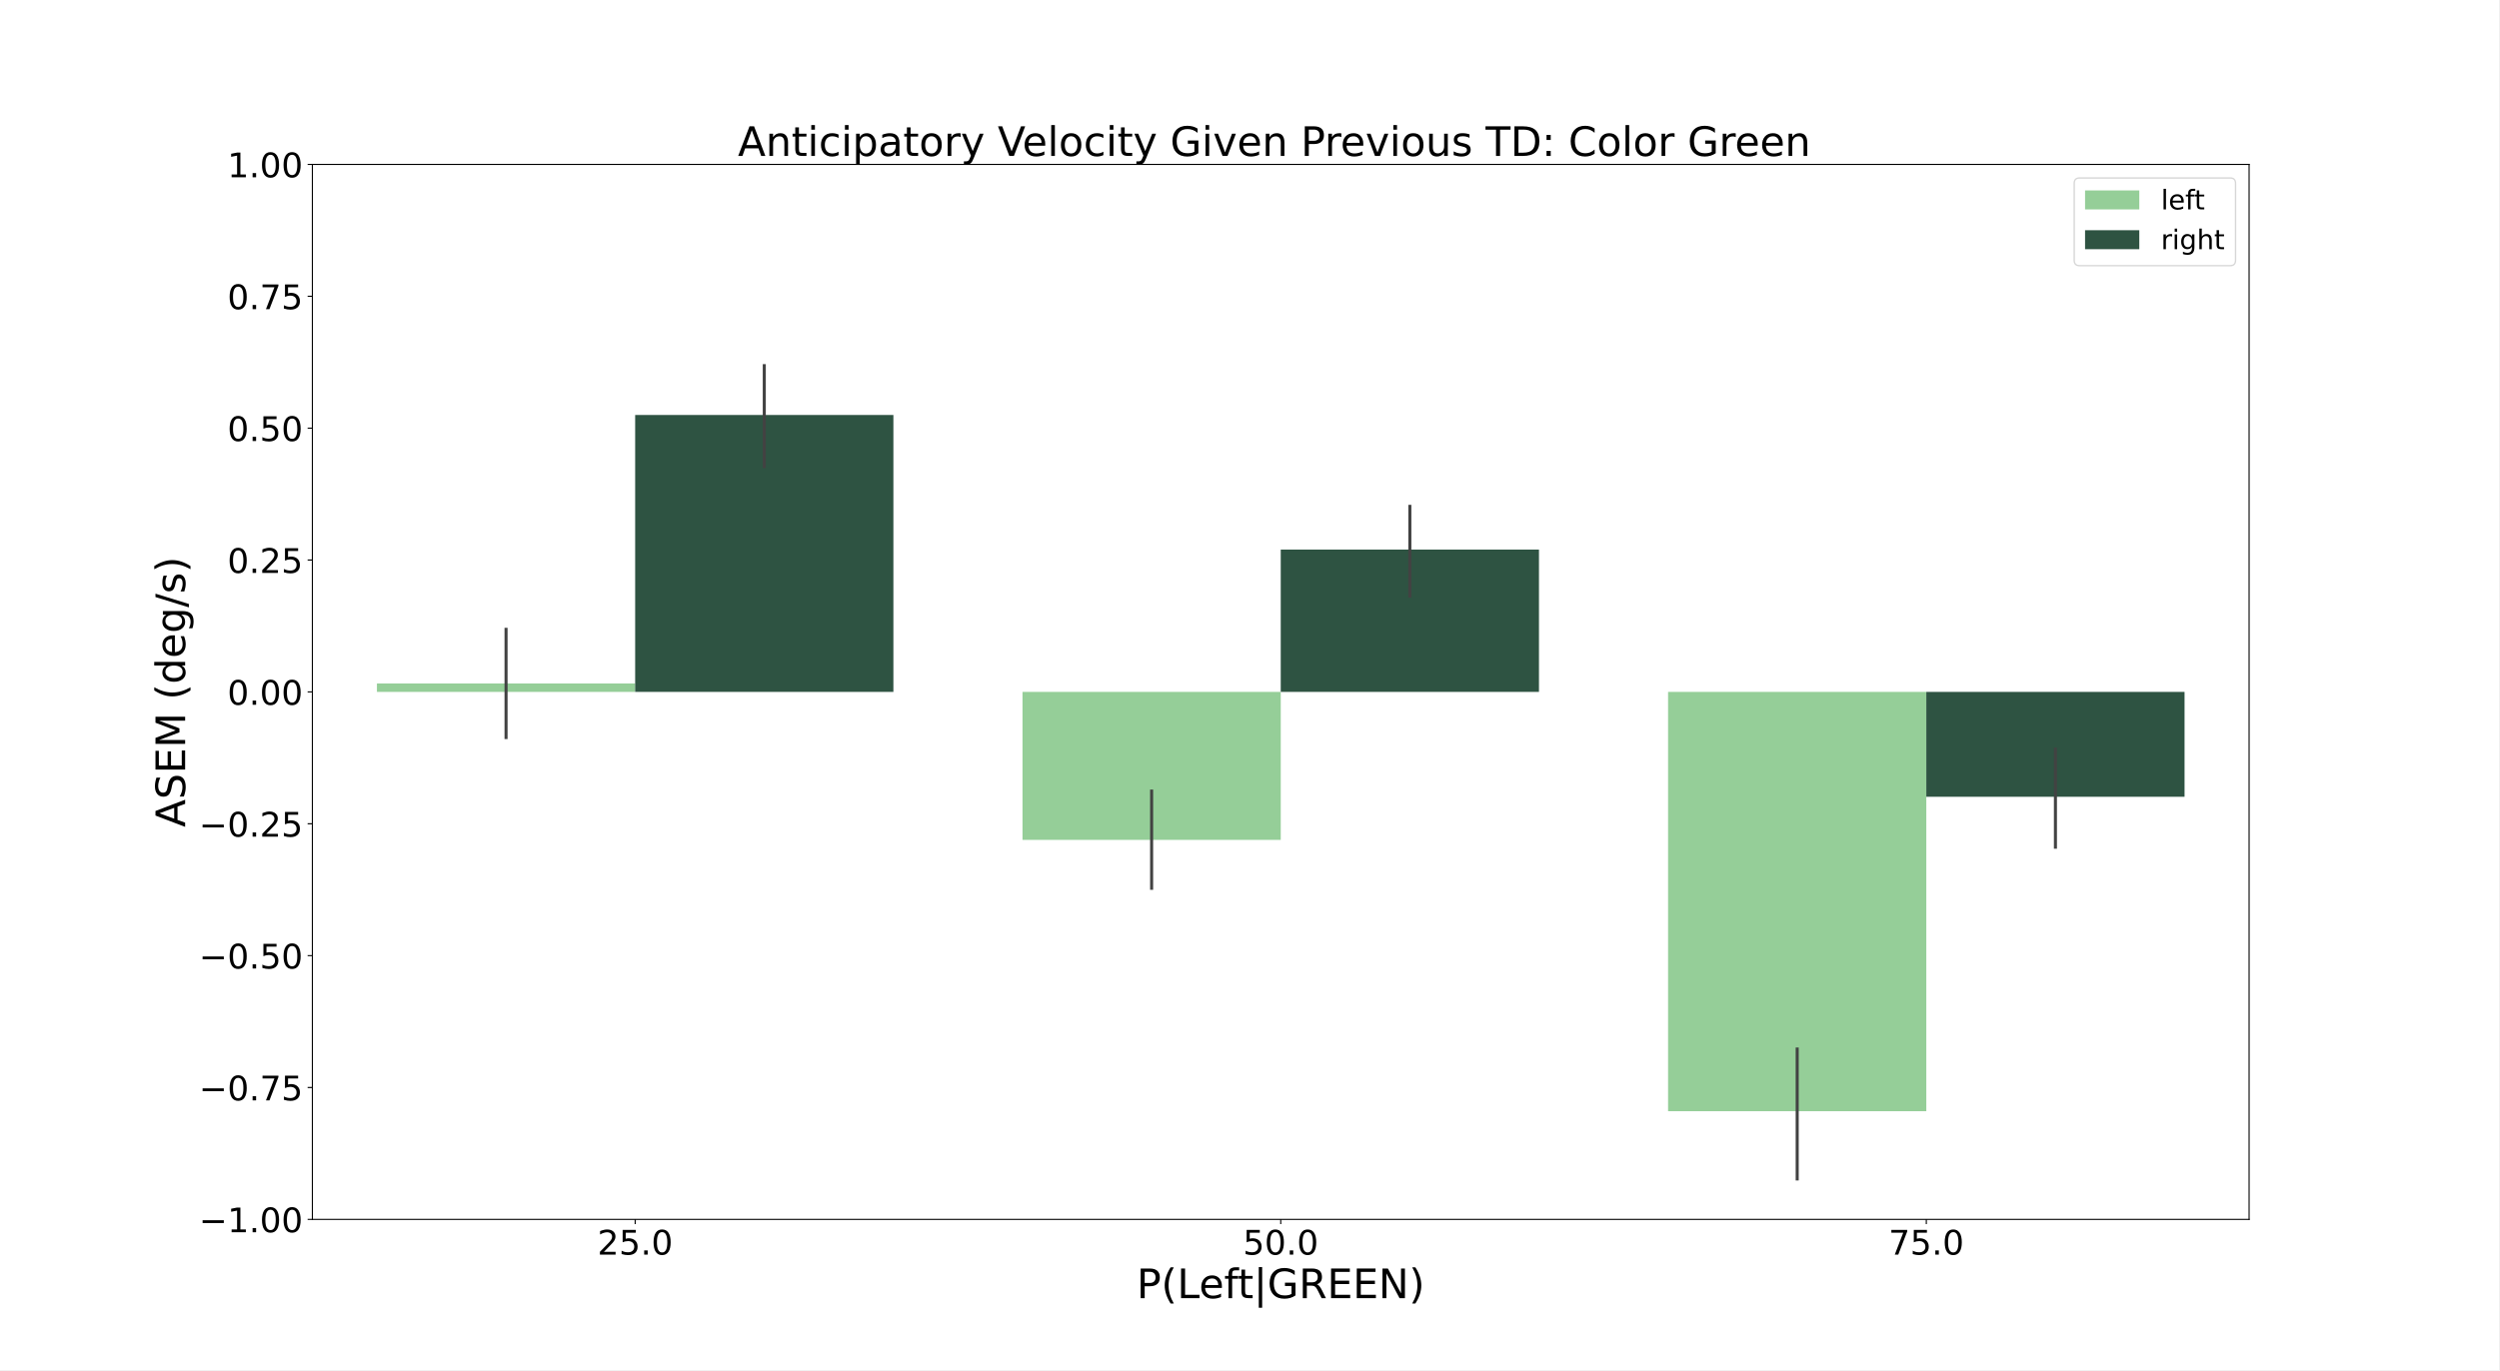
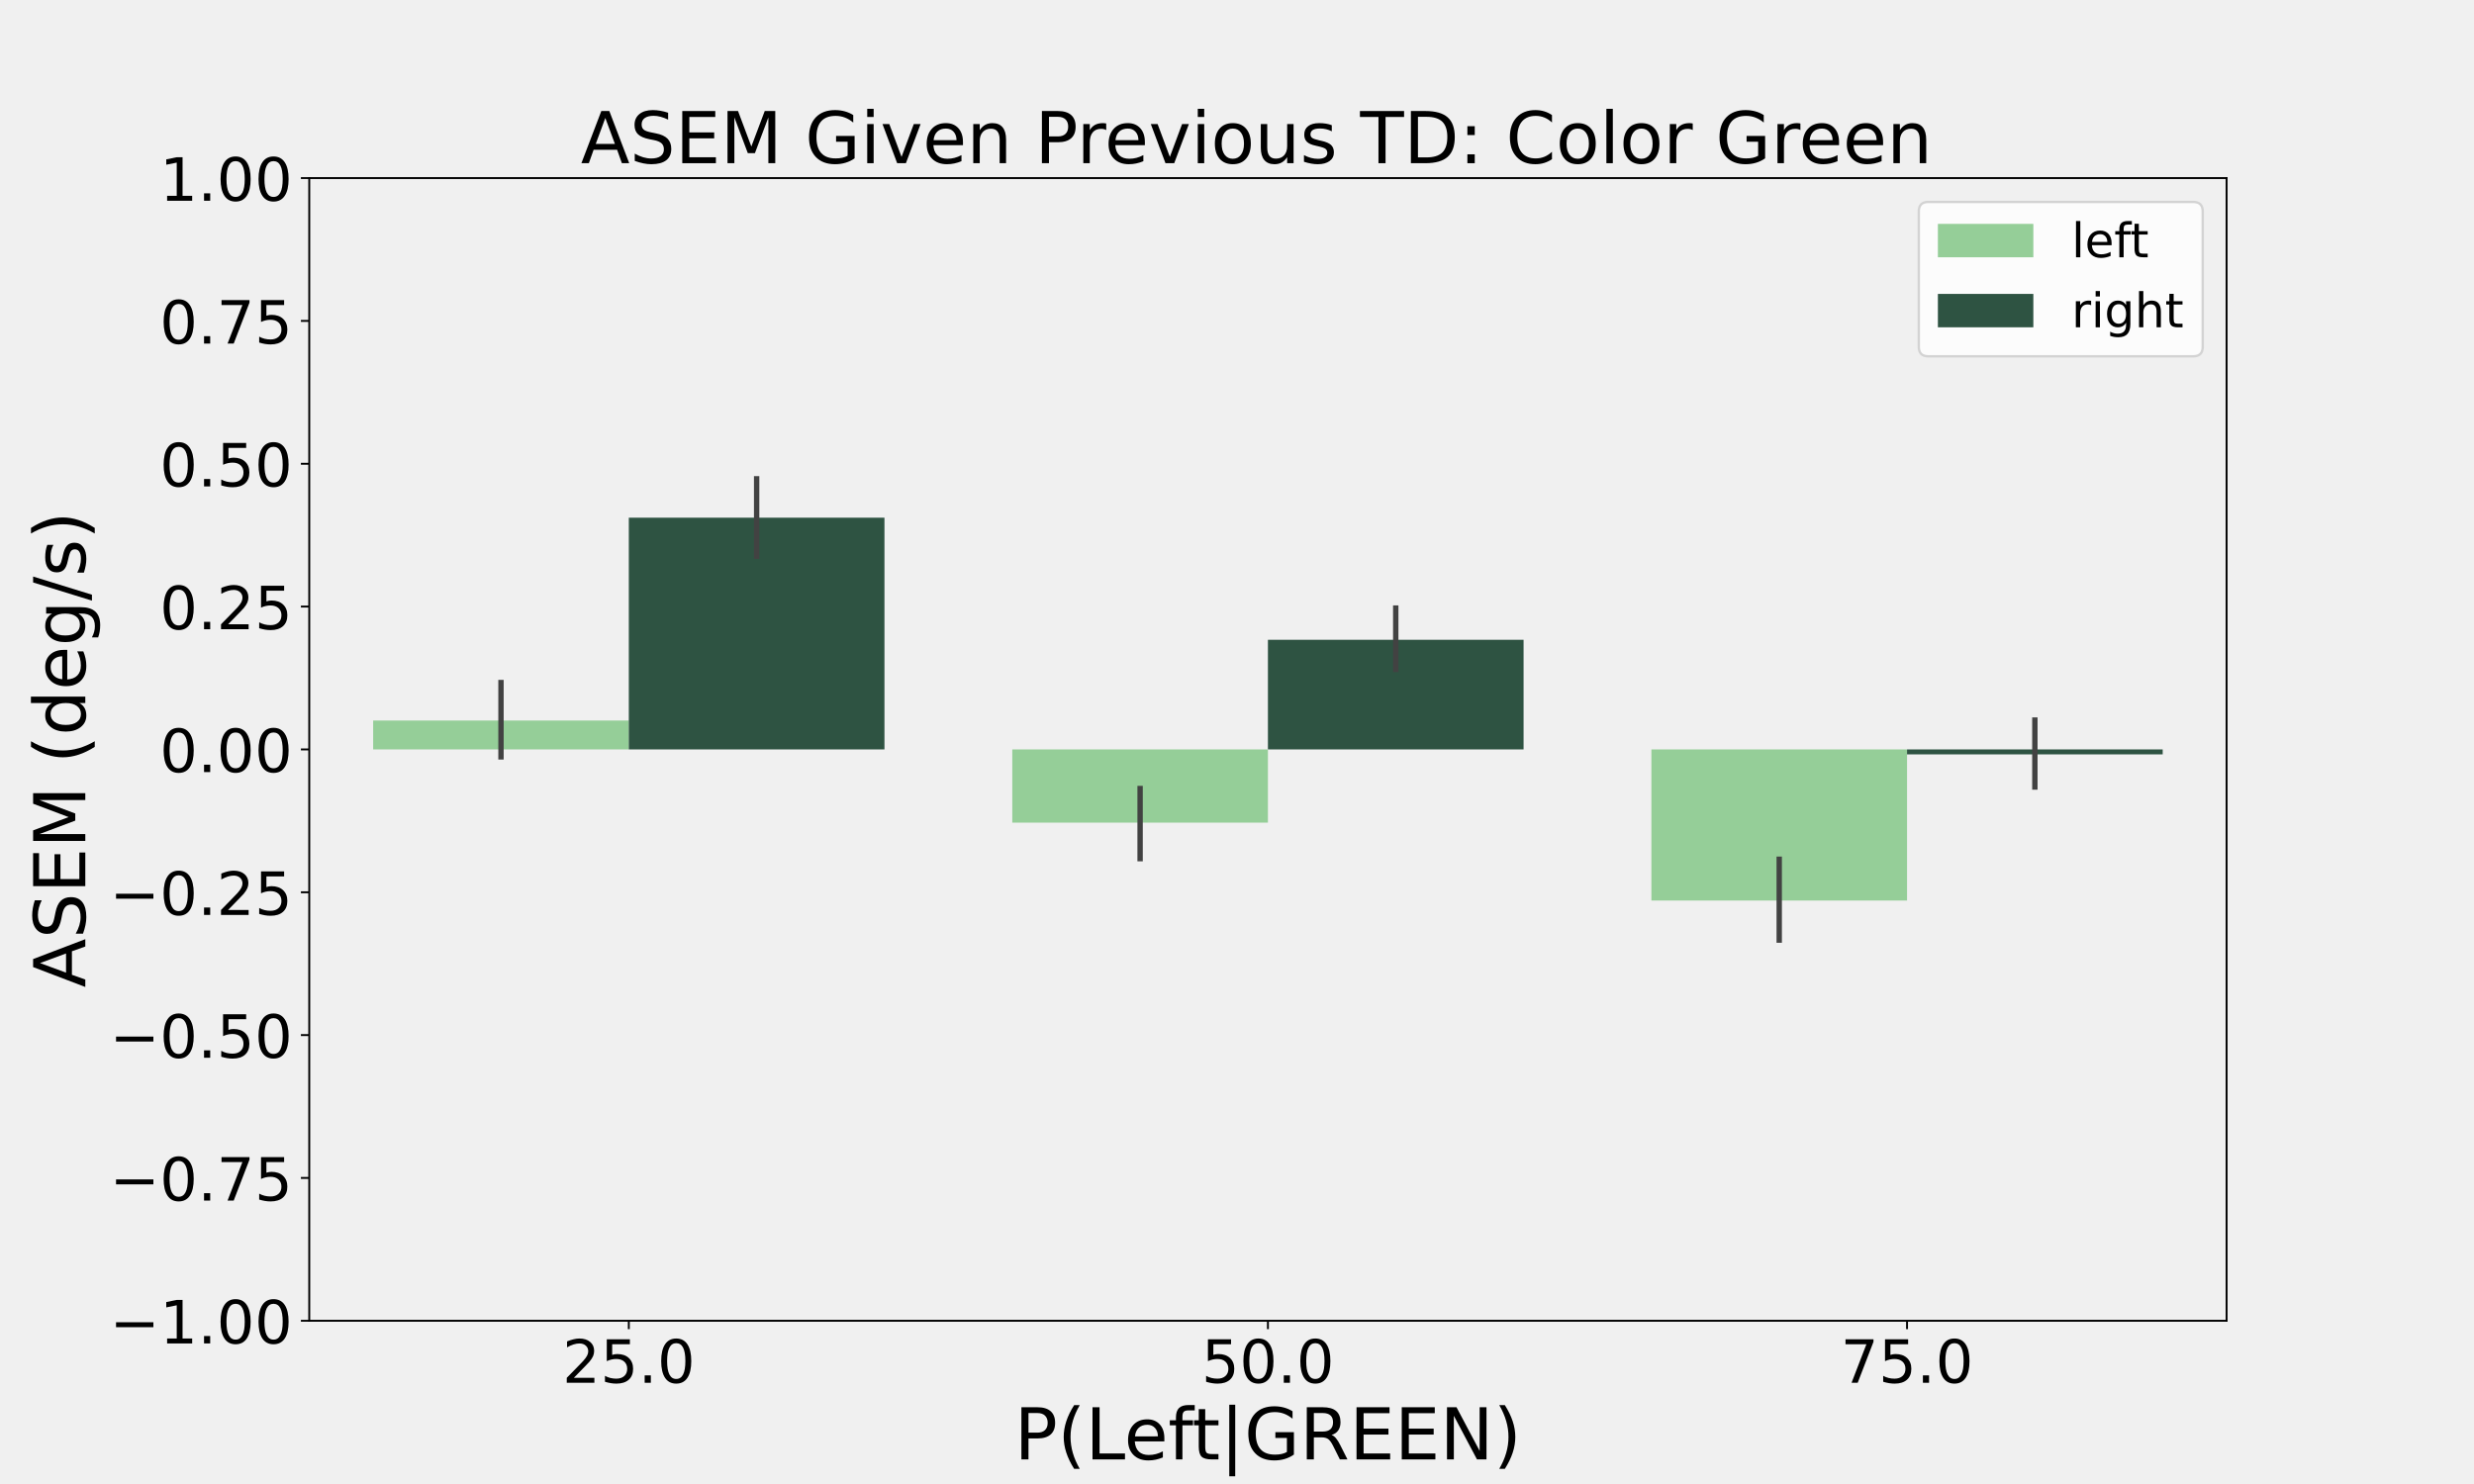
- <svg xmlns="http://www.w3.org/2000/svg" xmlns:xlink="http://www.w3.org/1999/xlink" width="1843.2pt" height="1010.88pt" viewBox="0 0 1843.2 1010.88" version="1.1">
+ <svg xmlns="http://www.w3.org/2000/svg" xmlns:xlink="http://www.w3.org/1999/xlink" width="1036.8pt" height="622.08pt" viewBox="0 0 1036.8 622.08" version="1.1">
  <defs>
    <style type="text/css">*{stroke-linejoin: round; stroke-linecap: butt}</style>
  </defs>
  <g id="figure_1">
    <g id="patch_1">
-       <path d="M 0 1010.88  L 1843.2 1010.88  L 1843.2 0  L 0 0  z " style="fill: #ffffff" />
+       <path d="M 0 622.08  L 1036.8 622.08  L 1036.8 0  L 0 0  L 0 622.08  z " style="fill: none" />
    </g>
    <g id="axes_1">
      <g id="patch_2">
-         <path d="M 230.4 899.683  L 1658.88 899.683  L 1658.88 121.306  L 230.4 121.306  z " style="fill: #ffffff" />
+         <path d="M 129.6 553.651  L 933.12 553.651  L 933.12 74.65  L 129.6 74.65  L 129.6 553.651  z " style="fill: none" />
      </g>
      <g id="patch_3">
-         <path d="M 278.016 510.494  L 468.48 510.494  L 468.48 504.278  L 278.016 504.278  z " clip-path="url(#pb4240f46bb)" style="fill: #95ce98" />
+         <path d="M 156.384 314.15  L 263.52 314.15  L 263.52 302.04  L 156.384 302.04  z " clip-path="url(#pf2c38d5671)" style="fill: #95ce98" />
      </g>
      <g id="patch_4">
-         <path d="M 754.176 510.494  L 944.64 510.494  L 944.64 619.681  L 754.176 619.681  z " clip-path="url(#pb4240f46bb)" style="fill: #95ce98" />
+         <path d="M 424.224 314.15  L 531.36 314.15  L 531.36 344.844  L 424.224 344.844  z " clip-path="url(#pf2c38d5671)" style="fill: #95ce98" />
      </g>
      <g id="patch_5">
-         <path d="M 1230.336 510.494  L 1420.8 510.494  L 1420.8 819.87  L 1230.336 819.87  z " clip-path="url(#pb4240f46bb)" style="fill: #95ce98" />
+         <path d="M 692.064 314.15  L 799.2 314.15  L 799.2 377.498  L 692.064 377.498  z " clip-path="url(#pf2c38d5671)" style="fill: #95ce98" />
      </g>
      <g id="patch_6">
-         <path d="M 468.48 510.494  L 658.944 510.494  L 658.944 306.179  L 468.48 306.179  z " clip-path="url(#pb4240f46bb)" style="fill: #2e5342" />
+         <path d="M 263.52 314.15  L 370.656 314.15  L 370.656 217.009  L 263.52 217.009  z " clip-path="url(#pf2c38d5671)" style="fill: #2e5342" />
      </g>
      <g id="patch_7">
-         <path d="M 944.64 510.494  L 1135.104 510.494  L 1135.104 405.489  L 944.64 405.489  z " clip-path="url(#pb4240f46bb)" style="fill: #2e5342" />
+         <path d="M 531.36 314.15  L 638.496 314.15  L 638.496 268.192  L 531.36 268.192  z " clip-path="url(#pf2c38d5671)" style="fill: #2e5342" />
      </g>
      <g id="patch_8">
-         <path d="M 1420.8 510.494  L 1611.264 510.494  L 1611.264 587.874  L 1420.8 587.874  z " clip-path="url(#pb4240f46bb)" style="fill: #2e5342" />
+         <path d="M 799.2 314.15  L 906.336 314.15  L 906.336 316.228  L 799.2 316.228  z " clip-path="url(#pf2c38d5671)" style="fill: #2e5342" />
      </g>
      <g id="patch_9">
-         <path d="M 468.48 510.494  L 468.48 510.494  L 468.48 510.494  L 468.48 510.494  z " clip-path="url(#pb4240f46bb)" style="fill: #95ce98" />
+         <path d="M 263.52 314.15  L 263.52 314.15  L 263.52 314.15  L 263.52 314.15  z " clip-path="url(#pf2c38d5671)" style="fill: #95ce98" />
      </g>
      <g id="patch_10">
-         <path d="M 468.48 510.494  L 468.48 510.494  L 468.48 510.494  L 468.48 510.494  z " clip-path="url(#pb4240f46bb)" style="fill: #2e5342" />
+         <path d="M 263.52 314.15  L 263.52 314.15  L 263.52 314.15  L 263.52 314.15  z " clip-path="url(#pf2c38d5671)" style="fill: #2e5342" />
      </g>
      <g id="matplotlib.axis_1">
        <g id="xtick_1">
          <g id="line2d_1">
            <defs>
-               <path id="m9a752c2251" d="M 0 0  L 0 3.5  " style="stroke: #000000; stroke-width: 0.8" />
+               <path id="mb2f9e9033b" d="M 0 0  L 0 3.5  " style="stroke: #000000; stroke-width: 0.8" />
            </defs>
            <g>
-               <use xlink:href="#m9a752c2251" x="468.48" y="899.683" style="stroke: #000000; stroke-width: 0.8" />
+               <use xlink:href="#mb2f9e9033b" x="263.52" y="553.651" style="stroke: #000000; stroke-width: 0.8" />
            </g>
          </g>
          <g id="text_1">
-             <g transform="translate(440.648 925.6793) scale(0.25 -0.25)">
+             <g transform="translate(235.688 579.6473) scale(0.25 -0.25)">
              <defs>
                <path id="DejaVuSans-32" d="M 1228 531  L 3431 531  L 3431 0  L 469 0  L 469 531  Q 828 903 1448 1529  Q 2069 2156 2228 2338  Q 2531 2678 2651 2914  Q 2772 3150 2772 3378  Q 2772 3750 2511 3984  Q 2250 4219 1831 4219  Q 1534 4219 1204 4116  Q 875 4013 500 3803  L 500 4441  Q 881 4594 1212 4672  Q 1544 4750 1819 4750  Q 2544 4750 2975 4387  Q 3406 4025 3406 3419  Q 3406 3131 3298 2873  Q 3191 2616 2906 2266  Q 2828 2175 2409 1742  Q 1991 1309 1228 531  z " transform="scale(0.015625)" />
                <path id="DejaVuSans-35" d="M 691 4666  L 3169 4666  L 3169 4134  L 1269 4134  L 1269 2991  Q 1406 3038 1543 3061  Q 1681 3084 1819 3084  Q 2600 3084 3056 2656  Q 3513 2228 3513 1497  Q 3513 744 3044 326  Q 2575 -91 1722 -91  Q 1428 -91 1123 -41  Q 819 9 494 109  L 494 744  Q 775 591 1075 516  Q 1375 441 1709 441  Q 2250 441 2565 725  Q 2881 1009 2881 1497  Q 2881 1984 2565 2268  Q 2250 2553 1709 2553  Q 1456 2553 1204 2497  Q 953 2441 691 2322  L 691 4666  z " transform="scale(0.015625)" />
                <path id="DejaVuSans-2e" d="M 684 794  L 1344 794  L 1344 0  L 684 0  L 684 794  z " transform="scale(0.015625)" />
                <path id="DejaVuSans-30" d="M 2034 4250  Q 1547 4250 1301 3770  Q 1056 3291 1056 2328  Q 1056 1369 1301 889  Q 1547 409 2034 409  Q 2525 409 2770 889  Q 3016 1369 3016 2328  Q 3016 3291 2770 3770  Q 2525 4250 2034 4250  z M 2034 4750  Q 2819 4750 3233 4129  Q 3647 3509 3647 2328  Q 3647 1150 3233 529  Q 2819 -91 2034 -91  Q 1250 -91 836 529  Q 422 1150 422 2328  Q 422 3509 836 4129  Q 1250 4750 2034 4750  z " transform="scale(0.015625)" />
              </defs>
              <use xlink:href="#DejaVuSans-32" />
              <use xlink:href="#DejaVuSans-35" x="63.623" />
              <use xlink:href="#DejaVuSans-2e" x="127.246" />
              <use xlink:href="#DejaVuSans-30" x="159.033" />
            </g>
          </g>
        </g>
        <g id="xtick_2">
          <g id="line2d_2">
            <g>
-               <use xlink:href="#m9a752c2251" x="944.64" y="899.683" style="stroke: #000000; stroke-width: 0.8" />
+               <use xlink:href="#mb2f9e9033b" x="531.36" y="553.651" style="stroke: #000000; stroke-width: 0.8" />
            </g>
          </g>
          <g id="text_2">
-             <g transform="translate(916.808 925.6793) scale(0.25 -0.25)">
+             <g transform="translate(503.528 579.6473) scale(0.25 -0.25)">
              <use xlink:href="#DejaVuSans-35" />
              <use xlink:href="#DejaVuSans-30" x="63.623" />
              <use xlink:href="#DejaVuSans-2e" x="127.246" />
              <use xlink:href="#DejaVuSans-30" x="159.033" />
            </g>
          </g>
        </g>
        <g id="xtick_3">
          <g id="line2d_3">
            <g>
-               <use xlink:href="#m9a752c2251" x="1420.8" y="899.683" style="stroke: #000000; stroke-width: 0.8" />
+               <use xlink:href="#mb2f9e9033b" x="799.2" y="553.651" style="stroke: #000000; stroke-width: 0.8" />
            </g>
          </g>
          <g id="text_3">
-             <g transform="translate(1392.968 925.6793) scale(0.25 -0.25)">
+             <g transform="translate(771.368 579.6473) scale(0.25 -0.25)">
              <defs>
                <path id="DejaVuSans-37" d="M 525 4666  L 3525 4666  L 3525 4397  L 1831 0  L 1172 0  L 2766 4134  L 525 4134  L 525 4666  z " transform="scale(0.015625)" />
              </defs>
              <use xlink:href="#DejaVuSans-37" />
              <use xlink:href="#DejaVuSans-35" x="63.623" />
              <use xlink:href="#DejaVuSans-2e" x="127.246" />
              <use xlink:href="#DejaVuSans-30" x="159.033" />
            </g>
          </g>
        </g>
        <g id="text_4">
-           <g transform="translate(838.3908 957.8051) scale(0.3 -0.3)">
+           <g transform="translate(425.1108 611.7731) scale(0.3 -0.3)">
            <defs>
              <path id="DejaVuSans-50" d="M 1259 4147  L 1259 2394  L 2053 2394  Q 2494 2394 2734 2622  Q 2975 2850 2975 3272  Q 2975 3691 2734 3919  Q 2494 4147 2053 4147  L 1259 4147  z M 628 4666  L 2053 4666  Q 2838 4666 3239 4311  Q 3641 3956 3641 3272  Q 3641 2581 3239 2228  Q 2838 1875 2053 1875  L 1259 1875  L 1259 0  L 628 0  L 628 4666  z " transform="scale(0.015625)" />
              <path id="DejaVuSans-28" d="M 1984 4856  Q 1566 4138 1362 3434  Q 1159 2731 1159 2009  Q 1159 1288 1364 580  Q 1569 -128 1984 -844  L 1484 -844  Q 1016 -109 783 600  Q 550 1309 550 2009  Q 550 2706 781 3412  Q 1013 4119 1484 4856  L 1984 4856  z " transform="scale(0.015625)" />
              <path id="DejaVuSans-4c" d="M 628 4666  L 1259 4666  L 1259 531  L 3531 531  L 3531 0  L 628 0  L 628 4666  z " transform="scale(0.015625)" />
              <path id="DejaVuSans-65" d="M 3597 1894  L 3597 1613  L 953 1613  Q 991 1019 1311 708  Q 1631 397 2203 397  Q 2534 397 2845 478  Q 3156 559 3463 722  L 3463 178  Q 3153 47 2828 -22  Q 2503 -91 2169 -91  Q 1331 -91 842 396  Q 353 884 353 1716  Q 353 2575 817 3079  Q 1281 3584 2069 3584  Q 2775 3584 3186 3129  Q 3597 2675 3597 1894  z M 3022 2063  Q 3016 2534 2758 2815  Q 2500 3097 2075 3097  Q 1594 3097 1305 2825  Q 1016 2553 972 2059  L 3022 2063  z " transform="scale(0.015625)" />
              <path id="DejaVuSans-66" d="M 2375 4863  L 2375 4384  L 1825 4384  Q 1516 4384 1395 4259  Q 1275 4134 1275 3809  L 1275 3500  L 2222 3500  L 2222 3053  L 1275 3053  L 1275 0  L 697 0  L 697 3053  L 147 3053  L 147 3500  L 697 3500  L 697 3744  Q 697 4328 969 4595  Q 1241 4863 1831 4863  L 2375 4863  z " transform="scale(0.015625)" />
              <path id="DejaVuSans-74" d="M 1172 4494  L 1172 3500  L 2356 3500  L 2356 3053  L 1172 3053  L 1172 1153  Q 1172 725 1289 603  Q 1406 481 1766 481  L 2356 481  L 2356 0  L 1766 0  Q 1100 0 847 248  Q 594 497 594 1153  L 594 3053  L 172 3053  L 172 3500  L 594 3500  L 594 4494  L 1172 4494  z " transform="scale(0.015625)" />
              <path id="DejaVuSans-7c" d="M 1344 4891  L 1344 -1509  L 813 -1509  L 813 4891  L 1344 4891  z " transform="scale(0.015625)" />
              <path id="DejaVuSans-47" d="M 3809 666  L 3809 1919  L 2778 1919  L 2778 2438  L 4434 2438  L 4434 434  Q 4069 175 3628 42  Q 3188 -91 2688 -91  Q 1594 -91 976 548  Q 359 1188 359 2328  Q 359 3472 976 4111  Q 1594 4750 2688 4750  Q 3144 4750 3555 4637  Q 3966 4525 4313 4306  L 4313 3634  Q 3963 3931 3569 4081  Q 3175 4231 2741 4231  Q 1884 4231 1454 3753  Q 1025 3275 1025 2328  Q 1025 1384 1454 906  Q 1884 428 2741 428  Q 3075 428 3337 486  Q 3600 544 3809 666  z " transform="scale(0.015625)" />
              <path id="DejaVuSans-52" d="M 2841 2188  Q 3044 2119 3236 1894  Q 3428 1669 3622 1275  L 4263 0  L 3584 0  L 2988 1197  Q 2756 1666 2539 1819  Q 2322 1972 1947 1972  L 1259 1972  L 1259 0  L 628 0  L 628 4666  L 2053 4666  Q 2853 4666 3247 4331  Q 3641 3997 3641 3322  Q 3641 2881 3436 2590  Q 3231 2300 2841 2188  z M 1259 4147  L 1259 2491  L 2053 2491  Q 2509 2491 2742 2702  Q 2975 2913 2975 3322  Q 2975 3731 2742 3939  Q 2509 4147 2053 4147  L 1259 4147  z " transform="scale(0.015625)" />
              <path id="DejaVuSans-45" d="M 628 4666  L 3578 4666  L 3578 4134  L 1259 4134  L 1259 2753  L 3481 2753  L 3481 2222  L 1259 2222  L 1259 531  L 3634 531  L 3634 0  L 628 0  L 628 4666  z " transform="scale(0.015625)" />
              <path id="DejaVuSans-4e" d="M 628 4666  L 1478 4666  L 3547 763  L 3547 4666  L 4159 4666  L 4159 0  L 3309 0  L 1241 3903  L 1241 0  L 628 0  L 628 4666  z " transform="scale(0.015625)" />
              <path id="DejaVuSans-29" d="M 513 4856  L 1013 4856  Q 1481 4119 1714 3412  Q 1947 2706 1947 2009  Q 1947 1309 1714 600  Q 1481 -109 1013 -844  L 513 -844  Q 928 -128 1133 580  Q 1338 1288 1338 2009  Q 1338 2731 1133 3434  Q 928 4138 513 4856  z " transform="scale(0.015625)" />
            </defs>
            <use xlink:href="#DejaVuSans-50" />
            <use xlink:href="#DejaVuSans-28" x="60.303" />
            <use xlink:href="#DejaVuSans-4c" x="99.316" />
            <use xlink:href="#DejaVuSans-65" x="153.279" />
            <use xlink:href="#DejaVuSans-66" x="214.803" />
            <use xlink:href="#DejaVuSans-74" x="248.258" />
            <use xlink:href="#DejaVuSans-7c" x="287.467" />
            <use xlink:href="#DejaVuSans-47" x="321.158" />
            <use xlink:href="#DejaVuSans-52" x="398.648" />
            <use xlink:href="#DejaVuSans-45" x="468.131" />
            <use xlink:href="#DejaVuSans-45" x="531.314" />
            <use xlink:href="#DejaVuSans-4e" x="594.498" />
            <use xlink:href="#DejaVuSans-29" x="669.303" />
          </g>
        </g>
      </g>
      <g id="matplotlib.axis_2">
        <g id="ytick_1">
          <g id="line2d_4">
            <defs>
-               <path id="m5b3cfdd685" d="M 0 0  L -3.5 0  " style="stroke: #000000; stroke-width: 0.8" />
+               <path id="m975b2fd0b1" d="M 0 0  L -3.5 0  " style="stroke: #000000; stroke-width: 0.8" />
            </defs>
            <g>
-               <use xlink:href="#m5b3cfdd685" x="230.4" y="899.683" style="stroke: #000000; stroke-width: 0.8" />
+               <use xlink:href="#m975b2fd0b1" x="129.6" y="553.651" style="stroke: #000000; stroke-width: 0.8" />
            </g>
          </g>
          <g id="text_5">
-             <g transform="translate(146.7867 909.1812) scale(0.25 -0.25)">
+             <g transform="translate(45.98672 563.1492) scale(0.25 -0.25)">
              <defs>
                <path id="DejaVuSans-2212" d="M 678 2272  L 4684 2272  L 4684 1741  L 678 1741  L 678 2272  z " transform="scale(0.015625)" />
                <path id="DejaVuSans-31" d="M 794 531  L 1825 531  L 1825 4091  L 703 3866  L 703 4441  L 1819 4666  L 2450 4666  L 2450 531  L 3481 531  L 3481 0  L 794 0  L 794 531  z " transform="scale(0.015625)" />
              </defs>
              <use xlink:href="#DejaVuSans-2212" />
              <use xlink:href="#DejaVuSans-31" x="83.789" />
              <use xlink:href="#DejaVuSans-2e" x="147.412" />
              <use xlink:href="#DejaVuSans-30" x="179.199" />
              <use xlink:href="#DejaVuSans-30" x="242.822" />
            </g>
          </g>
        </g>
        <g id="ytick_2">
          <g id="line2d_5">
            <g>
-               <use xlink:href="#m5b3cfdd685" x="230.4" y="802.386" style="stroke: #000000; stroke-width: 0.8" />
+               <use xlink:href="#m975b2fd0b1" x="129.6" y="493.776" style="stroke: #000000; stroke-width: 0.8" />
            </g>
          </g>
          <g id="text_6">
-             <g transform="translate(146.7867 811.884) scale(0.25 -0.25)">
+             <g transform="translate(45.98672 503.274) scale(0.25 -0.25)">
              <use xlink:href="#DejaVuSans-2212" />
              <use xlink:href="#DejaVuSans-30" x="83.789" />
              <use xlink:href="#DejaVuSans-2e" x="147.412" />
              <use xlink:href="#DejaVuSans-37" x="179.199" />
              <use xlink:href="#DejaVuSans-35" x="242.822" />
            </g>
          </g>
        </g>
        <g id="ytick_3">
          <g id="line2d_6">
            <g>
-               <use xlink:href="#m5b3cfdd685" x="230.4" y="705.089" style="stroke: #000000; stroke-width: 0.8" />
+               <use xlink:href="#m975b2fd0b1" x="129.6" y="433.901" style="stroke: #000000; stroke-width: 0.8" />
            </g>
          </g>
          <g id="text_7">
-             <g transform="translate(146.7867 714.5868) scale(0.25 -0.25)">
+             <g transform="translate(45.98672 443.3988) scale(0.25 -0.25)">
              <use xlink:href="#DejaVuSans-2212" />
              <use xlink:href="#DejaVuSans-30" x="83.789" />
              <use xlink:href="#DejaVuSans-2e" x="147.412" />
              <use xlink:href="#DejaVuSans-35" x="179.199" />
              <use xlink:href="#DejaVuSans-30" x="242.822" />
            </g>
          </g>
        </g>
        <g id="ytick_4">
          <g id="line2d_7">
            <g>
-               <use xlink:href="#m5b3cfdd685" x="230.4" y="607.792" style="stroke: #000000; stroke-width: 0.8" />
+               <use xlink:href="#m975b2fd0b1" x="129.6" y="374.026" style="stroke: #000000; stroke-width: 0.8" />
            </g>
          </g>
          <g id="text_8">
-             <g transform="translate(146.7867 617.2896) scale(0.25 -0.25)">
+             <g transform="translate(45.98672 383.5236) scale(0.25 -0.25)">
              <use xlink:href="#DejaVuSans-2212" />
              <use xlink:href="#DejaVuSans-30" x="83.789" />
              <use xlink:href="#DejaVuSans-2e" x="147.412" />
              <use xlink:href="#DejaVuSans-32" x="179.199" />
              <use xlink:href="#DejaVuSans-35" x="242.822" />
            </g>
          </g>
        </g>
        <g id="ytick_5">
          <g id="line2d_8">
            <g>
-               <use xlink:href="#m5b3cfdd685" x="230.4" y="510.494" style="stroke: #000000; stroke-width: 0.8" />
+               <use xlink:href="#m975b2fd0b1" x="129.6" y="314.15" style="stroke: #000000; stroke-width: 0.8" />
            </g>
          </g>
          <g id="text_9">
-             <g transform="translate(167.7359 519.9924) scale(0.25 -0.25)">
+             <g transform="translate(66.93594 323.6484) scale(0.25 -0.25)">
              <use xlink:href="#DejaVuSans-30" />
              <use xlink:href="#DejaVuSans-2e" x="63.623" />
              <use xlink:href="#DejaVuSans-30" x="95.41" />
              <use xlink:href="#DejaVuSans-30" x="159.033" />
            </g>
          </g>
        </g>
        <g id="ytick_6">
          <g id="line2d_9">
            <g>
-               <use xlink:href="#m5b3cfdd685" x="230.4" y="413.197" style="stroke: #000000; stroke-width: 0.8" />
+               <use xlink:href="#m975b2fd0b1" x="129.6" y="254.275" style="stroke: #000000; stroke-width: 0.8" />
            </g>
          </g>
          <g id="text_10">
-             <g transform="translate(167.7359 422.6952) scale(0.25 -0.25)">
+             <g transform="translate(66.93594 263.7732) scale(0.25 -0.25)">
              <use xlink:href="#DejaVuSans-30" />
              <use xlink:href="#DejaVuSans-2e" x="63.623" />
              <use xlink:href="#DejaVuSans-32" x="95.41" />
              <use xlink:href="#DejaVuSans-35" x="159.033" />
            </g>
          </g>
        </g>
        <g id="ytick_7">
          <g id="line2d_10">
            <g>
-               <use xlink:href="#m5b3cfdd685" x="230.4" y="315.9" style="stroke: #000000; stroke-width: 0.8" />
+               <use xlink:href="#m975b2fd0b1" x="129.6" y="194.4" style="stroke: #000000; stroke-width: 0.8" />
            </g>
          </g>
          <g id="text_11">
-             <g transform="translate(167.7359 325.398) scale(0.25 -0.25)">
+             <g transform="translate(66.93594 203.898) scale(0.25 -0.25)">
              <use xlink:href="#DejaVuSans-30" />
              <use xlink:href="#DejaVuSans-2e" x="63.623" />
              <use xlink:href="#DejaVuSans-35" x="95.41" />
              <use xlink:href="#DejaVuSans-30" x="159.033" />
            </g>
          </g>
        </g>
        <g id="ytick_8">
          <g id="line2d_11">
            <g>
-               <use xlink:href="#m5b3cfdd685" x="230.4" y="218.603" style="stroke: #000000; stroke-width: 0.8" />
+               <use xlink:href="#m975b2fd0b1" x="129.6" y="134.525" style="stroke: #000000; stroke-width: 0.8" />
            </g>
          </g>
          <g id="text_12">
-             <g transform="translate(167.7359 228.1008) scale(0.25 -0.25)">
+             <g transform="translate(66.93594 144.0228) scale(0.25 -0.25)">
              <use xlink:href="#DejaVuSans-30" />
              <use xlink:href="#DejaVuSans-2e" x="63.623" />
              <use xlink:href="#DejaVuSans-37" x="95.41" />
              <use xlink:href="#DejaVuSans-35" x="159.033" />
            </g>
          </g>
        </g>
        <g id="ytick_9">
          <g id="line2d_12">
            <g>
-               <use xlink:href="#m5b3cfdd685" x="230.4" y="121.306" style="stroke: #000000; stroke-width: 0.8" />
+               <use xlink:href="#m975b2fd0b1" x="129.6" y="74.65" style="stroke: #000000; stroke-width: 0.8" />
            </g>
          </g>
          <g id="text_13">
-             <g transform="translate(167.7359 130.8036) scale(0.25 -0.25)">
+             <g transform="translate(66.93594 84.14765) scale(0.25 -0.25)">
              <use xlink:href="#DejaVuSans-31" />
              <use xlink:href="#DejaVuSans-2e" x="63.623" />
              <use xlink:href="#DejaVuSans-30" x="95.41" />
              <use xlink:href="#DejaVuSans-30" x="159.033" />
            </g>
          </g>
        </g>
        <g id="text_14">
-           <g transform="translate(136.5477 610.3124) rotate(-90) scale(0.3 -0.3)">
+           <g transform="translate(35.74766 413.9684) rotate(-90) scale(0.3 -0.3)">
            <defs>
              <path id="DejaVuSans-41" d="M 2188 4044  L 1331 1722  L 3047 1722  L 2188 4044  z M 1831 4666  L 2547 4666  L 4325 0  L 3669 0  L 3244 1197  L 1141 1197  L 716 0  L 50 0  L 1831 4666  z " transform="scale(0.015625)" />
              <path id="DejaVuSans-53" d="M 3425 4513  L 3425 3897  Q 3066 4069 2747 4153  Q 2428 4238 2131 4238  Q 1616 4238 1336 4038  Q 1056 3838 1056 3469  Q 1056 3159 1242 3001  Q 1428 2844 1947 2747  L 2328 2669  Q 3034 2534 3370 2195  Q 3706 1856 3706 1288  Q 3706 609 3251 259  Q 2797 -91 1919 -91  Q 1588 -91 1214 -16  Q 841 59 441 206  L 441 856  Q 825 641 1194 531  Q 1563 422 1919 422  Q 2459 422 2753 634  Q 3047 847 3047 1241  Q 3047 1584 2836 1778  Q 2625 1972 2144 2069  L 1759 2144  Q 1053 2284 737 2584  Q 422 2884 422 3419  Q 422 4038 858 4394  Q 1294 4750 2059 4750  Q 2388 4750 2728 4690  Q 3069 4631 3425 4513  z " transform="scale(0.015625)" />
              <path id="DejaVuSans-4d" d="M 628 4666  L 1569 4666  L 2759 1491  L 3956 4666  L 4897 4666  L 4897 0  L 4281 0  L 4281 4097  L 3078 897  L 2444 897  L 1241 4097  L 1241 0  L 628 0  L 628 4666  z " transform="scale(0.015625)" />
              <path id="DejaVuSans-20" transform="scale(0.015625)" />
              <path id="DejaVuSans-64" d="M 2906 2969  L 2906 4863  L 3481 4863  L 3481 0  L 2906 0  L 2906 525  Q 2725 213 2448 61  Q 2172 -91 1784 -91  Q 1150 -91 751 415  Q 353 922 353 1747  Q 353 2572 751 3078  Q 1150 3584 1784 3584  Q 2172 3584 2448 3432  Q 2725 3281 2906 2969  z M 947 1747  Q 947 1113 1208 752  Q 1469 391 1925 391  Q 2381 391 2643 752  Q 2906 1113 2906 1747  Q 2906 2381 2643 2742  Q 2381 3103 1925 3103  Q 1469 3103 1208 2742  Q 947 2381 947 1747  z " transform="scale(0.015625)" />
              <path id="DejaVuSans-67" d="M 2906 1791  Q 2906 2416 2648 2759  Q 2391 3103 1925 3103  Q 1463 3103 1205 2759  Q 947 2416 947 1791  Q 947 1169 1205 825  Q 1463 481 1925 481  Q 2391 481 2648 825  Q 2906 1169 2906 1791  z M 3481 434  Q 3481 -459 3084 -895  Q 2688 -1331 1869 -1331  Q 1566 -1331 1297 -1286  Q 1028 -1241 775 -1147  L 775 -588  Q 1028 -725 1275 -790  Q 1522 -856 1778 -856  Q 2344 -856 2625 -561  Q 2906 -266 2906 331  L 2906 616  Q 2728 306 2450 153  Q 2172 0 1784 0  Q 1141 0 747 490  Q 353 981 353 1791  Q 353 2603 747 3093  Q 1141 3584 1784 3584  Q 2172 3584 2450 3431  Q 2728 3278 2906 2969  L 2906 3500  L 3481 3500  L 3481 434  z " transform="scale(0.015625)" />
              <path id="DejaVuSans-2f" d="M 1625 4666  L 2156 4666  L 531 -594  L 0 -594  L 1625 4666  z " transform="scale(0.015625)" />
              <path id="DejaVuSans-73" d="M 2834 3397  L 2834 2853  Q 2591 2978 2328 3040  Q 2066 3103 1784 3103  Q 1356 3103 1142 2972  Q 928 2841 928 2578  Q 928 2378 1081 2264  Q 1234 2150 1697 2047  L 1894 2003  Q 2506 1872 2764 1633  Q 3022 1394 3022 966  Q 3022 478 2636 193  Q 2250 -91 1575 -91  Q 1294 -91 989 -36  Q 684 19 347 128  L 347 722  Q 666 556 975 473  Q 1284 391 1588 391  Q 1994 391 2212 530  Q 2431 669 2431 922  Q 2431 1156 2273 1281  Q 2116 1406 1581 1522  L 1381 1569  Q 847 1681 609 1914  Q 372 2147 372 2553  Q 372 3047 722 3315  Q 1072 3584 1716 3584  Q 2034 3584 2315 3537  Q 2597 3491 2834 3397  z " transform="scale(0.015625)" />
            </defs>
            <use xlink:href="#DejaVuSans-41" />
            <use xlink:href="#DejaVuSans-53" x="68.408" />
            <use xlink:href="#DejaVuSans-45" x="131.885" />
            <use xlink:href="#DejaVuSans-4d" x="195.068" />
            <use xlink:href="#DejaVuSans-20" x="281.348" />
            <use xlink:href="#DejaVuSans-28" x="313.135" />
            <use xlink:href="#DejaVuSans-64" x="352.148" />
            <use xlink:href="#DejaVuSans-65" x="415.625" />
            <use xlink:href="#DejaVuSans-67" x="477.148" />
            <use xlink:href="#DejaVuSans-2f" x="540.625" />
            <use xlink:href="#DejaVuSans-73" x="574.316" />
            <use xlink:href="#DejaVuSans-29" x="626.416" />
          </g>
        </g>
      </g>
      <g id="line2d_13">
-         <path d="M 373.248 544.187  L 373.248 464.333  " clip-path="url(#pb4240f46bb)" style="fill: none; stroke: #424242; stroke-width: 2.25; stroke-linecap: square" />
+         <path d="M 209.952 317.277  L 209.952 286.107  " clip-path="url(#pf2c38d5671)" style="fill: none; stroke: #424242; stroke-width: 2.25; stroke-linecap: square" />
      </g>
      <g id="line2d_14">
-         <path d="M 849.408 655.407  L 849.408 583.691  " clip-path="url(#pb4240f46bb)" style="fill: none; stroke: #424242; stroke-width: 2.25; stroke-linecap: square" />
+         <path d="M 477.792 359.928  L 477.792 330.557  " clip-path="url(#pf2c38d5671)" style="fill: none; stroke: #424242; stroke-width: 2.25; stroke-linecap: square" />
      </g>
      <g id="line2d_15">
-         <path d="M 1325.568 869.853  L 1325.568 773.983  " clip-path="url(#pb4240f46bb)" style="fill: none; stroke: #424242; stroke-width: 2.25; stroke-linecap: square" />
+         <path d="M 745.632 394.065  L 745.632 360.177  " clip-path="url(#pf2c38d5671)" style="fill: none; stroke: #424242; stroke-width: 2.25; stroke-linecap: square" />
      </g>
      <g id="line2d_16">
-         <path d="M 563.712 344.273  L 563.712 269.8  " clip-path="url(#pb4240f46bb)" style="fill: none; stroke: #424242; stroke-width: 2.25; stroke-linecap: square" />
+         <path d="M 317.088 233.154  L 317.088 200.722  " clip-path="url(#pf2c38d5671)" style="fill: none; stroke: #424242; stroke-width: 2.25; stroke-linecap: square" />
      </g>
      <g id="line2d_17">
-         <path d="M 1039.872 439.843  L 1039.872 373.595  " clip-path="url(#pb4240f46bb)" style="fill: none; stroke: #424242; stroke-width: 2.25; stroke-linecap: square" />
+         <path d="M 584.928 280.597  L 584.928 254.904  " clip-path="url(#pf2c38d5671)" style="fill: none; stroke: #424242; stroke-width: 2.25; stroke-linecap: square" />
      </g>
      <g id="line2d_18">
-         <path d="M 1516.032 625.081  L 1516.032 552.673  " clip-path="url(#pb4240f46bb)" style="fill: none; stroke: #424242; stroke-width: 2.25; stroke-linecap: square" />
+         <path d="M 852.768 329.916  L 852.768 301.85  " clip-path="url(#pf2c38d5671)" style="fill: none; stroke: #424242; stroke-width: 2.25; stroke-linecap: square" />
      </g>
      <g id="patch_11">
-         <path d="M 230.4 899.683  L 230.4 121.306  " style="fill: none; stroke: #000000; stroke-width: 0.8; stroke-linejoin: miter; stroke-linecap: square" />
+         <path d="M 129.6 553.651  L 129.6 74.65  " style="fill: none; stroke: #000000; stroke-width: 0.8; stroke-linejoin: miter; stroke-linecap: square" />
      </g>
      <g id="patch_12">
-         <path d="M 1658.88 899.683  L 1658.88 121.306  " style="fill: none; stroke: #000000; stroke-width: 0.8; stroke-linejoin: miter; stroke-linecap: square" />
+         <path d="M 933.12 553.651  L 933.12 74.65  " style="fill: none; stroke: #000000; stroke-width: 0.8; stroke-linejoin: miter; stroke-linecap: square" />
      </g>
      <g id="patch_13">
-         <path d="M 230.4 899.683  L 1658.88 899.683  " style="fill: none; stroke: #000000; stroke-width: 0.8; stroke-linejoin: miter; stroke-linecap: square" />
+         <path d="M 129.6 553.651  L 933.12 553.651  " style="fill: none; stroke: #000000; stroke-width: 0.8; stroke-linejoin: miter; stroke-linecap: square" />
      </g>
      <g id="patch_14">
-         <path d="M 230.4 121.306  L 1658.88 121.306  " style="fill: none; stroke: #000000; stroke-width: 0.8; stroke-linejoin: miter; stroke-linecap: square" />
+         <path d="M 129.6 74.65  L 933.12 74.65  " style="fill: none; stroke: #000000; stroke-width: 0.8; stroke-linejoin: miter; stroke-linecap: square" />
      </g>
      <g id="text_15">
-         <g transform="translate(544.2408 115.0665) scale(0.3 -0.3)">
+         <g transform="translate(243.4186 68.41054) scale(0.3 -0.3)">
          <defs>
+             <path id="DejaVuSans-69" d="M 603 3500  L 1178 3500  L 1178 0  L 603 0  L 603 3500  z M 603 4863  L 1178 4863  L 1178 4134  L 603 4134  L 603 4863  z " transform="scale(0.015625)" />
+             <path id="DejaVuSans-76" d="M 191 3500  L 800 3500  L 1894 563  L 2988 3500  L 3597 3500  L 2284 0  L 1503 0  L 191 3500  z " transform="scale(0.015625)" />
            <path id="DejaVuSans-6e" d="M 3513 2113  L 3513 0  L 2938 0  L 2938 2094  Q 2938 2591 2744 2837  Q 2550 3084 2163 3084  Q 1697 3084 1428 2787  Q 1159 2491 1159 1978  L 1159 0  L 581 0  L 581 3500  L 1159 3500  L 1159 2956  Q 1366 3272 1645 3428  Q 1925 3584 2291 3584  Q 2894 3584 3203 3211  Q 3513 2838 3513 2113  z " transform="scale(0.015625)" />
-             <path id="DejaVuSans-69" d="M 603 3500  L 1178 3500  L 1178 0  L 603 0  L 603 3500  z M 603 4863  L 1178 4863  L 1178 4134  L 603 4134  L 603 4863  z " transform="scale(0.015625)" />
-             <path id="DejaVuSans-63" d="M 3122 3366  L 3122 2828  Q 2878 2963 2633 3030  Q 2388 3097 2138 3097  Q 1578 3097 1268 2742  Q 959 2388 959 1747  Q 959 1106 1268 751  Q 1578 397 2138 397  Q 2388 397 2633 464  Q 2878 531 3122 666  L 3122 134  Q 2881 22 2623 -34  Q 2366 -91 2075 -91  Q 1284 -91 818 406  Q 353 903 353 1747  Q 353 2603 823 3093  Q 1294 3584 2113 3584  Q 2378 3584 2631 3529  Q 2884 3475 3122 3366  z " transform="scale(0.015625)" />
-             <path id="DejaVuSans-70" d="M 1159 525  L 1159 -1331  L 581 -1331  L 581 3500  L 1159 3500  L 1159 2969  Q 1341 3281 1617 3432  Q 1894 3584 2278 3584  Q 2916 3584 3314 3078  Q 3713 2572 3713 1747  Q 3713 922 3314 415  Q 2916 -91 2278 -91  Q 1894 -91 1617 61  Q 1341 213 1159 525  z M 3116 1747  Q 3116 2381 2855 2742  Q 2594 3103 2138 3103  Q 1681 3103 1420 2742  Q 1159 2381 1159 1747  Q 1159 1113 1420 752  Q 1681 391 2138 391  Q 2594 391 2855 752  Q 3116 1113 3116 1747  z " transform="scale(0.015625)" />
-             <path id="DejaVuSans-61" d="M 2194 1759  Q 1497 1759 1228 1600  Q 959 1441 959 1056  Q 959 750 1161 570  Q 1363 391 1709 391  Q 2188 391 2477 730  Q 2766 1069 2766 1631  L 2766 1759  L 2194 1759  z M 3341 1997  L 3341 0  L 2766 0  L 2766 531  Q 2569 213 2275 61  Q 1981 -91 1556 -91  Q 1019 -91 701 211  Q 384 513 384 1019  Q 384 1609 779 1909  Q 1175 2209 1959 2209  L 2766 2209  L 2766 2266  Q 2766 2663 2505 2880  Q 2244 3097 1772 3097  Q 1472 3097 1187 3025  Q 903 2953 641 2809  L 641 3341  Q 956 3463 1253 3523  Q 1550 3584 1831 3584  Q 2591 3584 2966 3190  Q 3341 2797 3341 1997  z " transform="scale(0.015625)" />
+             <path id="DejaVuSans-72" d="M 2631 2963  Q 2534 3019 2420 3045  Q 2306 3072 2169 3072  Q 1681 3072 1420 2755  Q 1159 2438 1159 1844  L 1159 0  L 581 0  L 581 3500  L 1159 3500  L 1159 2956  Q 1341 3275 1631 3429  Q 1922 3584 2338 3584  Q 2397 3584 2469 3576  Q 2541 3569 2628 3553  L 2631 2963  z " transform="scale(0.015625)" />
            <path id="DejaVuSans-6f" d="M 1959 3097  Q 1497 3097 1228 2736  Q 959 2375 959 1747  Q 959 1119 1226 758  Q 1494 397 1959 397  Q 2419 397 2687 759  Q 2956 1122 2956 1747  Q 2956 2369 2687 2733  Q 2419 3097 1959 3097  z M 1959 3584  Q 2709 3584 3137 3096  Q 3566 2609 3566 1747  Q 3566 888 3137 398  Q 2709 -91 1959 -91  Q 1206 -91 779 398  Q 353 888 353 1747  Q 353 2609 779 3096  Q 1206 3584 1959 3584  z " transform="scale(0.015625)" />
-             <path id="DejaVuSans-72" d="M 2631 2963  Q 2534 3019 2420 3045  Q 2306 3072 2169 3072  Q 1681 3072 1420 2755  Q 1159 2438 1159 1844  L 1159 0  L 581 0  L 581 3500  L 1159 3500  L 1159 2956  Q 1341 3275 1631 3429  Q 1922 3584 2338 3584  Q 2397 3584 2469 3576  Q 2541 3569 2628 3553  L 2631 2963  z " transform="scale(0.015625)" />
-             <path id="DejaVuSans-79" d="M 2059 -325  Q 1816 -950 1584 -1140  Q 1353 -1331 966 -1331  L 506 -1331  L 506 -850  L 844 -850  Q 1081 -850 1212 -737  Q 1344 -625 1503 -206  L 1606 56  L 191 3500  L 800 3500  L 1894 763  L 2988 3500  L 3597 3500  L 2059 -325  z " transform="scale(0.015625)" />
-             <path id="DejaVuSans-56" d="M 1831 0  L 50 4666  L 709 4666  L 2188 738  L 3669 4666  L 4325 4666  L 2547 0  L 1831 0  z " transform="scale(0.015625)" />
-             <path id="DejaVuSans-6c" d="M 603 4863  L 1178 4863  L 1178 0  L 603 0  L 603 4863  z " transform="scale(0.015625)" />
-             <path id="DejaVuSans-76" d="M 191 3500  L 800 3500  L 1894 563  L 2988 3500  L 3597 3500  L 2284 0  L 1503 0  L 191 3500  z " transform="scale(0.015625)" />
            <path id="DejaVuSans-75" d="M 544 1381  L 544 3500  L 1119 3500  L 1119 1403  Q 1119 906 1312 657  Q 1506 409 1894 409  Q 2359 409 2629 706  Q 2900 1003 2900 1516  L 2900 3500  L 3475 3500  L 3475 0  L 2900 0  L 2900 538  Q 2691 219 2414 64  Q 2138 -91 1772 -91  Q 1169 -91 856 284  Q 544 659 544 1381  z M 1991 3584  L 1991 3584  z " transform="scale(0.015625)" />
            <path id="DejaVuSans-54" d="M -19 4666  L 3928 4666  L 3928 4134  L 2272 4134  L 2272 0  L 1638 0  L 1638 4134  L -19 4134  L -19 4666  z " transform="scale(0.015625)" />
            <path id="DejaVuSans-44" d="M 1259 4147  L 1259 519  L 2022 519  Q 2988 519 3436 956  Q 3884 1394 3884 2338  Q 3884 3275 3436 3711  Q 2988 4147 2022 4147  L 1259 4147  z M 628 4666  L 1925 4666  Q 3281 4666 3915 4102  Q 4550 3538 4550 2338  Q 4550 1131 3912 565  Q 3275 0 1925 0  L 628 0  L 628 4666  z " transform="scale(0.015625)" />
            <path id="DejaVuSans-3a" d="M 750 794  L 1409 794  L 1409 0  L 750 0  L 750 794  z M 750 3309  L 1409 3309  L 1409 2516  L 750 2516  L 750 3309  z " transform="scale(0.015625)" />
            <path id="DejaVuSans-43" d="M 4122 4306  L 4122 3641  Q 3803 3938 3442 4084  Q 3081 4231 2675 4231  Q 1875 4231 1450 3742  Q 1025 3253 1025 2328  Q 1025 1406 1450 917  Q 1875 428 2675 428  Q 3081 428 3442 575  Q 3803 722 4122 1019  L 4122 359  Q 3791 134 3420 21  Q 3050 -91 2638 -91  Q 1578 -91 968 557  Q 359 1206 359 2328  Q 359 3453 968 4101  Q 1578 4750 2638 4750  Q 3056 4750 3426 4639  Q 3797 4528 4122 4306  z " transform="scale(0.015625)" />
+             <path id="DejaVuSans-6c" d="M 603 4863  L 1178 4863  L 1178 0  L 603 0  L 603 4863  z " transform="scale(0.015625)" />
          </defs>
          <use xlink:href="#DejaVuSans-41" />
-           <use xlink:href="#DejaVuSans-6e" x="68.408" />
-           <use xlink:href="#DejaVuSans-74" x="131.787" />
-           <use xlink:href="#DejaVuSans-69" x="170.996" />
-           <use xlink:href="#DejaVuSans-63" x="198.779" />
-           <use xlink:href="#DejaVuSans-69" x="253.76" />
-           <use xlink:href="#DejaVuSans-70" x="281.543" />
-           <use xlink:href="#DejaVuSans-61" x="345.02" />
-           <use xlink:href="#DejaVuSans-74" x="406.299" />
-           <use xlink:href="#DejaVuSans-6f" x="445.508" />
-           <use xlink:href="#DejaVuSans-72" x="506.689" />
-           <use xlink:href="#DejaVuSans-79" x="547.803" />
-           <use xlink:href="#DejaVuSans-20" x="606.982" />
-           <use xlink:href="#DejaVuSans-56" x="638.77" />
-           <use xlink:href="#DejaVuSans-65" x="699.428" />
-           <use xlink:href="#DejaVuSans-6c" x="760.951" />
-           <use xlink:href="#DejaVuSans-6f" x="788.734" />
-           <use xlink:href="#DejaVuSans-63" x="849.916" />
-           <use xlink:href="#DejaVuSans-69" x="904.896" />
-           <use xlink:href="#DejaVuSans-74" x="932.68" />
-           <use xlink:href="#DejaVuSans-79" x="971.889" />
-           <use xlink:href="#DejaVuSans-20" x="1031.068" />
-           <use xlink:href="#DejaVuSans-47" x="1062.855" />
-           <use xlink:href="#DejaVuSans-69" x="1140.346" />
-           <use xlink:href="#DejaVuSans-76" x="1168.129" />
-           <use xlink:href="#DejaVuSans-65" x="1227.309" />
-           <use xlink:href="#DejaVuSans-6e" x="1288.832" />
-           <use xlink:href="#DejaVuSans-20" x="1352.211" />
-           <use xlink:href="#DejaVuSans-50" x="1383.998" />
-           <use xlink:href="#DejaVuSans-72" x="1442.551" />
-           <use xlink:href="#DejaVuSans-65" x="1481.414" />
-           <use xlink:href="#DejaVuSans-76" x="1542.938" />
-           <use xlink:href="#DejaVuSans-69" x="1602.117" />
-           <use xlink:href="#DejaVuSans-6f" x="1629.9" />
-           <use xlink:href="#DejaVuSans-75" x="1691.082" />
-           <use xlink:href="#DejaVuSans-73" x="1754.461" />
-           <use xlink:href="#DejaVuSans-20" x="1806.561" />
-           <use xlink:href="#DejaVuSans-54" x="1838.348" />
-           <use xlink:href="#DejaVuSans-44" x="1899.432" />
-           <use xlink:href="#DejaVuSans-3a" x="1976.434" />
-           <use xlink:href="#DejaVuSans-20" x="2010.125" />
-           <use xlink:href="#DejaVuSans-43" x="2041.912" />
-           <use xlink:href="#DejaVuSans-6f" x="2111.736" />
-           <use xlink:href="#DejaVuSans-6c" x="2172.918" />
-           <use xlink:href="#DejaVuSans-6f" x="2200.701" />
-           <use xlink:href="#DejaVuSans-72" x="2261.883" />
-           <use xlink:href="#DejaVuSans-20" x="2302.996" />
-           <use xlink:href="#DejaVuSans-47" x="2334.783" />
-           <use xlink:href="#DejaVuSans-72" x="2412.273" />
-           <use xlink:href="#DejaVuSans-65" x="2451.137" />
-           <use xlink:href="#DejaVuSans-65" x="2512.66" />
-           <use xlink:href="#DejaVuSans-6e" x="2574.184" />
-           <use xlink:href="#DejaVuSans-20" x="2637.562" />
+           <use xlink:href="#DejaVuSans-53" x="68.408" />
+           <use xlink:href="#DejaVuSans-45" x="131.885" />
+           <use xlink:href="#DejaVuSans-4d" x="195.068" />
+           <use xlink:href="#DejaVuSans-20" x="281.348" />
+           <use xlink:href="#DejaVuSans-47" x="313.135" />
+           <use xlink:href="#DejaVuSans-69" x="390.625" />
+           <use xlink:href="#DejaVuSans-76" x="418.408" />
+           <use xlink:href="#DejaVuSans-65" x="477.588" />
+           <use xlink:href="#DejaVuSans-6e" x="539.111" />
+           <use xlink:href="#DejaVuSans-20" x="602.49" />
+           <use xlink:href="#DejaVuSans-50" x="634.277" />
+           <use xlink:href="#DejaVuSans-72" x="692.83" />
+           <use xlink:href="#DejaVuSans-65" x="731.693" />
+           <use xlink:href="#DejaVuSans-76" x="793.217" />
+           <use xlink:href="#DejaVuSans-69" x="852.396" />
+           <use xlink:href="#DejaVuSans-6f" x="880.18" />
+           <use xlink:href="#DejaVuSans-75" x="941.361" />
+           <use xlink:href="#DejaVuSans-73" x="1004.74" />
+           <use xlink:href="#DejaVuSans-20" x="1056.84" />
+           <use xlink:href="#DejaVuSans-54" x="1088.627" />
+           <use xlink:href="#DejaVuSans-44" x="1149.711" />
+           <use xlink:href="#DejaVuSans-3a" x="1226.713" />
+           <use xlink:href="#DejaVuSans-20" x="1260.404" />
+           <use xlink:href="#DejaVuSans-43" x="1292.191" />
+           <use xlink:href="#DejaVuSans-6f" x="1362.016" />
+           <use xlink:href="#DejaVuSans-6c" x="1423.197" />
+           <use xlink:href="#DejaVuSans-6f" x="1450.98" />
+           <use xlink:href="#DejaVuSans-72" x="1512.162" />
+           <use xlink:href="#DejaVuSans-20" x="1553.275" />
+           <use xlink:href="#DejaVuSans-47" x="1585.062" />
+           <use xlink:href="#DejaVuSans-72" x="1662.553" />
+           <use xlink:href="#DejaVuSans-65" x="1701.416" />
+           <use xlink:href="#DejaVuSans-65" x="1762.939" />
+           <use xlink:href="#DejaVuSans-6e" x="1824.463" />
+           <use xlink:href="#DejaVuSans-20" x="1887.842" />
        </g>
      </g>
      <g id="legend_1">
        <g id="patch_15">
-           <path d="M 1533.889 196.018  L 1644.88 196.018  Q 1648.88 196.018 1648.88 192.018  L 1648.88 135.306  Q 1648.88 131.306 1644.88 131.306  L 1533.889 131.306  Q 1529.889 131.306 1529.889 135.306  L 1529.889 192.018  Q 1529.889 196.018 1533.889 196.018  z " style="fill: #ffffff; opacity: 0.8; stroke: #cccccc; stroke-linejoin: miter" />
+           <path d="M 808.129 149.362  L 919.12 149.362  Q 923.12 149.362 923.12 145.362  L 923.12 88.65  Q 923.12 84.65 919.12 84.65  L 808.129 84.65  Q 804.129 84.65 804.129 88.65  L 804.129 145.362  Q 804.129 149.362 808.129 149.362  z " style="fill: #ffffff; opacity: 0.8; stroke: #cccccc; stroke-linejoin: miter" />
        </g>
        <g id="patch_16">
-           <path d="M 1537.889 154.502  L 1577.889 154.502  L 1577.889 140.502  L 1537.889 140.502  z " style="fill: #95ce98" />
+           <path d="M 812.129 107.846  L 852.129 107.846  L 852.129 93.846  L 812.129 93.846  z " style="fill: #95ce98" />
        </g>
        <g id="text_16">
-           <g transform="translate(1593.889 154.5025) scale(0.2 -0.2)">
+           <g transform="translate(868.1294 107.8465) scale(0.2 -0.2)">
            <use xlink:href="#DejaVuSans-6c" />
            <use xlink:href="#DejaVuSans-65" x="27.783" />
            <use xlink:href="#DejaVuSans-66" x="89.307" />
            <use xlink:href="#DejaVuSans-74" x="122.762" />
          </g>
        </g>
        <g id="patch_17">
-           <path d="M 1537.889 183.859  L 1577.889 183.859  L 1577.889 169.859  L 1537.889 169.859  z " style="fill: #2e5342" />
+           <path d="M 812.129 137.203  L 852.129 137.203  L 852.129 123.203  L 812.129 123.203  z " style="fill: #2e5342" />
        </g>
        <g id="text_17">
-           <g transform="translate(1593.889 183.8587) scale(0.2 -0.2)">
+           <g transform="translate(868.1294 137.2027) scale(0.2 -0.2)">
            <defs>
              <path id="DejaVuSans-68" d="M 3513 2113  L 3513 0  L 2938 0  L 2938 2094  Q 2938 2591 2744 2837  Q 2550 3084 2163 3084  Q 1697 3084 1428 2787  Q 1159 2491 1159 1978  L 1159 0  L 581 0  L 581 4863  L 1159 4863  L 1159 2956  Q 1366 3272 1645 3428  Q 1925 3584 2291 3584  Q 2894 3584 3203 3211  Q 3513 2838 3513 2113  z " transform="scale(0.015625)" />
            </defs>
            <use xlink:href="#DejaVuSans-72" />
            <use xlink:href="#DejaVuSans-69" x="41.113" />
            <use xlink:href="#DejaVuSans-67" x="68.896" />
            <use xlink:href="#DejaVuSans-68" x="132.373" />
            <use xlink:href="#DejaVuSans-74" x="195.752" />
          </g>
        </g>
      </g>
    </g>
  </g>
  <defs>
-     <clipPath id="pb4240f46bb">
-       <rect x="230.4" y="121.306" width="1428.48" height="778.378" />
+     <clipPath id="pf2c38d5671">
+       <rect x="129.6" y="74.65" width="803.52" height="479.002" />
    </clipPath>
  </defs>
</svg>
